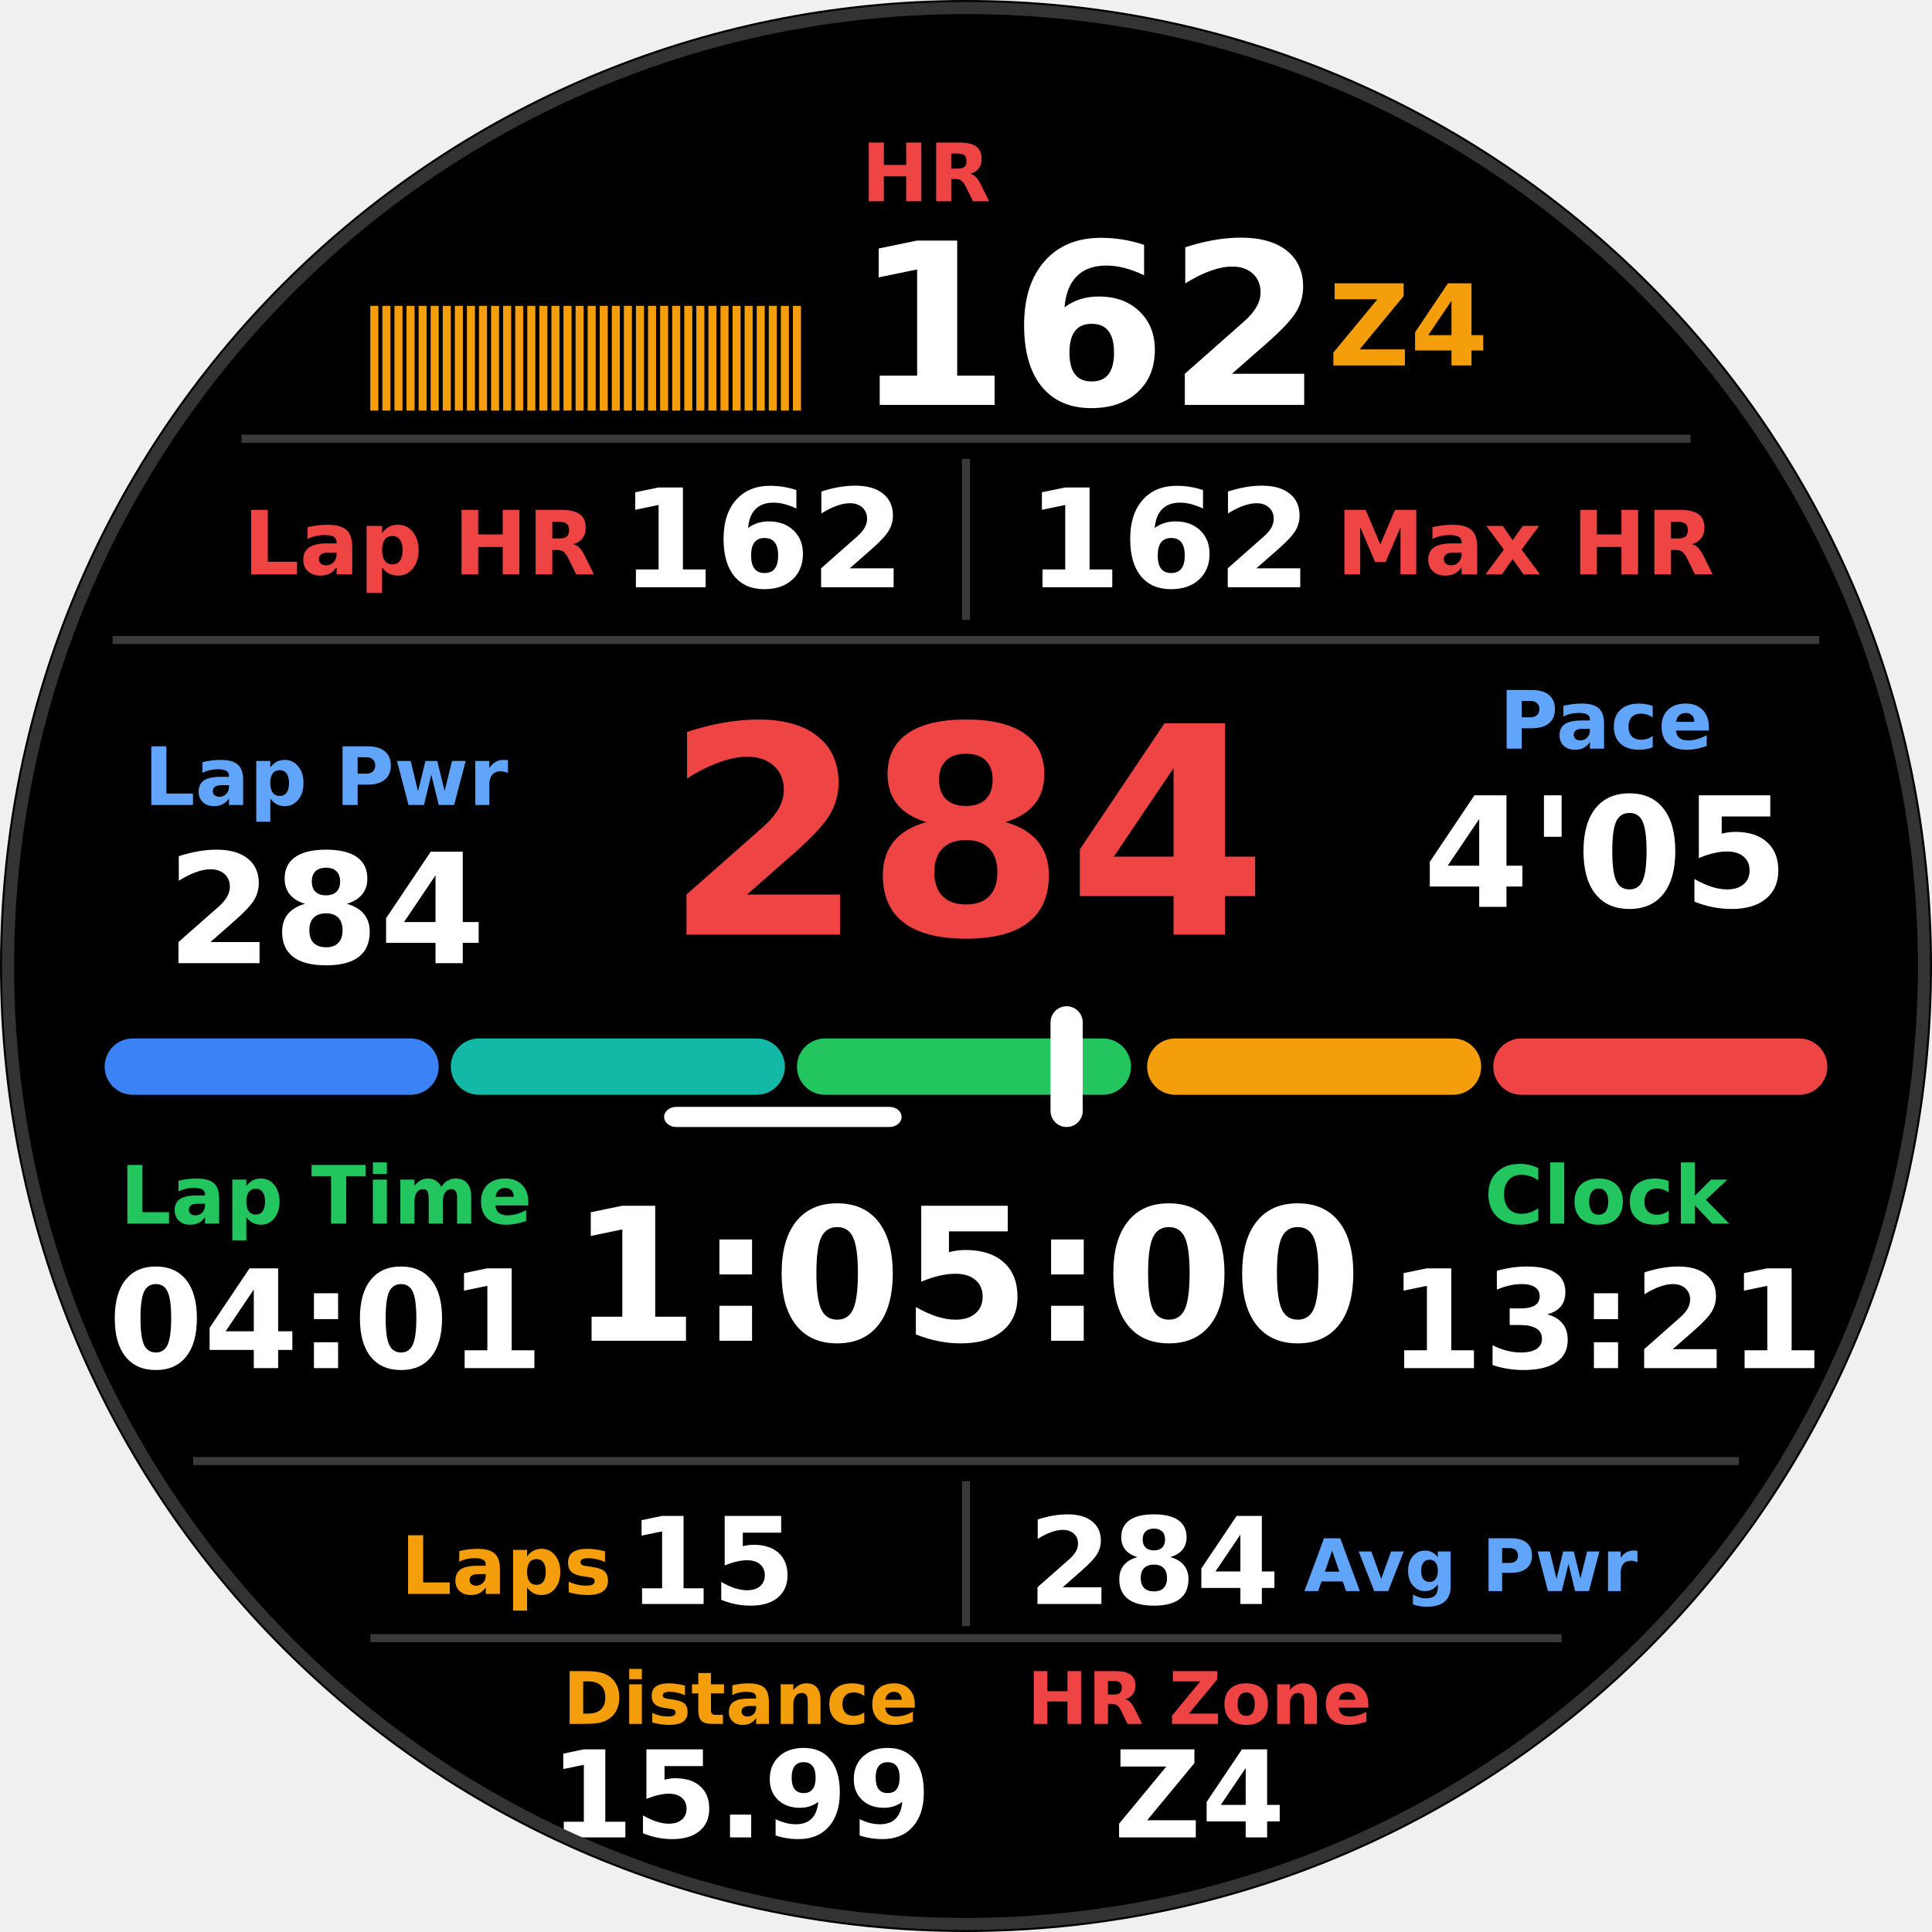
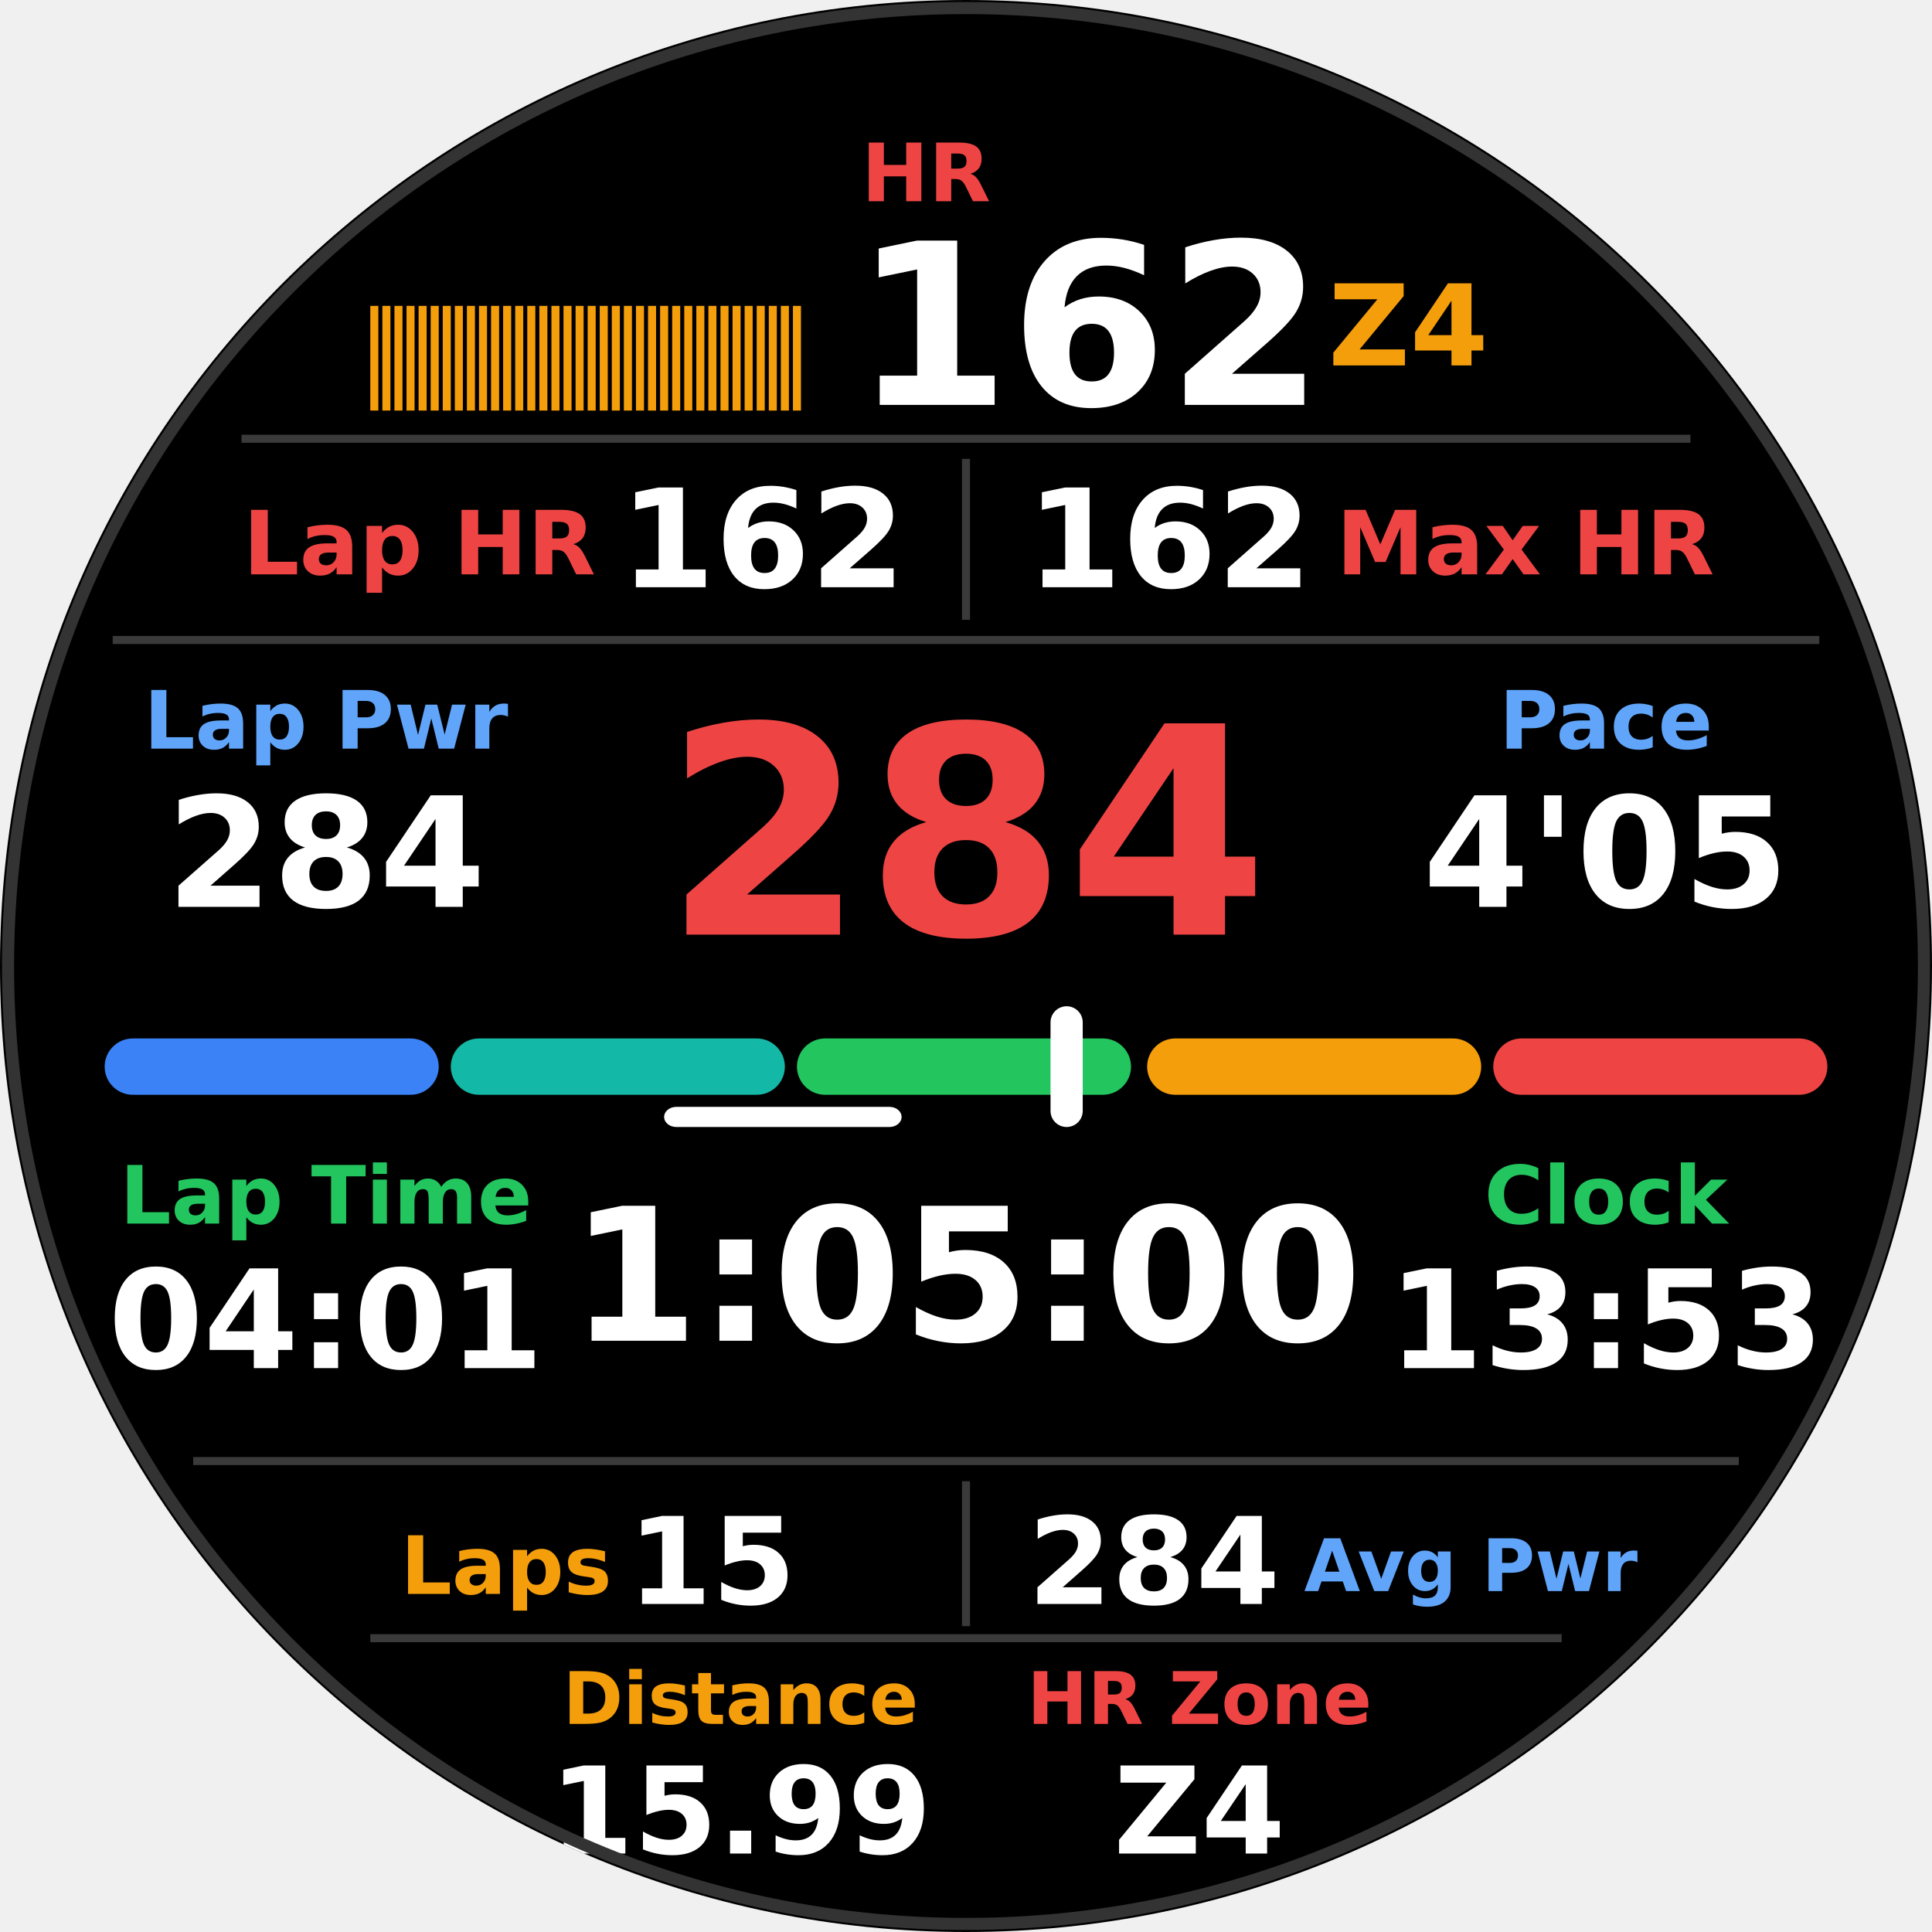
<svg xmlns="http://www.w3.org/2000/svg" width="480" height="480" viewBox="0 0 480 480">
  <defs>
    <clipPath id="round3">
      <circle cx="240" cy="240" r="240" />
    </clipPath>
  </defs>
  <circle cx="240" cy="240" r="239" fill="#000" />
  <g clip-path="url(#round3)">
    <rect x="0" y="0" width="480" height="480" rx="0" fill="#000000" />
    <rect x="60" y="108" width="360" height="2" rx="0" fill="#3a3a3a" />
-     <rect x="239" y="114" width="2" height="40" rx="0" fill="#3a3a3a" />
    <rect x="28" y="158" width="424" height="2" rx="0" fill="#3a3a3a" />
    <rect x="48" y="362" width="384" height="2" rx="0" fill="#3a3a3a" />
-     <rect x="239" y="368" width="2" height="36" rx="0" fill="#3a3a3a" />
    <rect x="92" y="406" width="296" height="2" rx="0" fill="#3a3a3a" />
    <rect x="92" y="76" width="2" height="26" rx="0" fill="#f59e0b" />
    <rect x="95" y="76" width="2" height="26" rx="0" fill="#f59e0b" />
    <rect x="98" y="76" width="2" height="26" rx="0" fill="#f59e0b" />
    <rect x="101" y="76" width="2" height="26" rx="0" fill="#f59e0b" />
    <rect x="104" y="76" width="2" height="26" rx="0" fill="#f59e0b" />
    <rect x="107" y="76" width="2" height="26" rx="0" fill="#f59e0b" />
    <rect x="110" y="76" width="2" height="26" rx="0" fill="#f59e0b" />
    <rect x="113" y="76" width="2" height="26" rx="0" fill="#f59e0b" />
    <rect x="116" y="76" width="2" height="26" rx="0" fill="#f59e0b" />
    <rect x="119" y="76" width="2" height="26" rx="0" fill="#f59e0b" />
    <rect x="122" y="76" width="2" height="26" rx="0" fill="#f59e0b" />
    <rect x="125" y="76" width="2" height="26" rx="0" fill="#f59e0b" />
    <rect x="128" y="76" width="2" height="26" rx="0" fill="#f59e0b" />
    <rect x="131" y="76" width="2" height="26" rx="0" fill="#f59e0b" />
    <rect x="134" y="76" width="2" height="26" rx="0" fill="#f59e0b" />
    <rect x="137" y="76" width="2" height="26" rx="0" fill="#f59e0b" />
    <rect x="140" y="76" width="2" height="26" rx="0" fill="#f59e0b" />
    <rect x="143" y="76" width="2" height="26" rx="0" fill="#f59e0b" />
    <rect x="146" y="76" width="2" height="26" rx="0" fill="#f59e0b" />
    <rect x="149" y="76" width="2" height="26" rx="0" fill="#f59e0b" />
    <rect x="152" y="76" width="2" height="26" rx="0" fill="#f59e0b" />
    <rect x="155" y="76" width="2" height="26" rx="0" fill="#f59e0b" />
    <rect x="158" y="76" width="2" height="26" rx="0" fill="#f59e0b" />
    <rect x="161" y="76" width="2" height="26" rx="0" fill="#f59e0b" />
    <rect x="164" y="76" width="2" height="26" rx="0" fill="#f59e0b" />
    <rect x="167" y="76" width="2" height="26" rx="0" fill="#f59e0b" />
    <rect x="170" y="76" width="2" height="26" rx="0" fill="#f59e0b" />
    <rect x="173" y="76" width="2" height="26" rx="0" fill="#f59e0b" />
    <rect x="176" y="76" width="2" height="26" rx="0" fill="#f59e0b" />
    <rect x="179" y="76" width="2" height="26" rx="0" fill="#f59e0b" />
    <rect x="182" y="76" width="2" height="26" rx="0" fill="#f59e0b" />
    <rect x="185" y="76" width="2" height="26" rx="0" fill="#f59e0b" />
    <rect x="188" y="76" width="2" height="26" rx="0" fill="#f59e0b" />
    <rect x="191" y="76" width="2" height="26" rx="0" fill="#f59e0b" />
    <rect x="194" y="76" width="2" height="26" rx="0" fill="#f59e0b" />
    <rect x="197" y="76" width="2" height="26" rx="0" fill="#f59e0b" />
    <text x="214" y="50" text-anchor="start" font-size="20" fill="#ef4444" font-family="'DejaVu Sans',Arial,sans-serif" font-weight="600">HR</text>
    <text x="212" y="100.6" text-anchor="start" font-size="56" fill="#ffffff" font-family="'DejaVu Sans',Arial,sans-serif" font-weight="600">162</text>
    <text x="148" y="142.7" text-anchor="end" font-size="22" fill="#ef4444" font-family="'DejaVu Sans',Arial,sans-serif" font-weight="600">Lap HR</text>
    <text x="154" y="145.9" text-anchor="start" font-size="34" fill="#ffffff" font-family="'DejaVu Sans',Arial,sans-serif" font-weight="600">162</text>
    <text x="332" y="142.7" text-anchor="start" font-size="22" fill="#ef4444" font-family="'DejaVu Sans',Arial,sans-serif" font-weight="600">Max HR</text>
    <text x="326" y="145.9" text-anchor="end" font-size="34" fill="#ffffff" font-family="'DejaVu Sans',Arial,sans-serif" font-weight="600">162</text>
-     <text x="81" y="200" text-anchor="middle" font-size="20" fill="#60a5fa" font-family="'DejaVu Sans',Arial,sans-serif" font-weight="600">Lap Pwr</text>
-     <text x="81" y="239.3" text-anchor="middle" font-size="38" fill="#ffffff" font-family="'DejaVu Sans',Arial,sans-serif" font-weight="600">284</text>
+     <text x="81" y="186" text-anchor="middle" font-size="20" fill="#60a5fa" font-family="'DejaVu Sans',Arial,sans-serif" font-weight="600">Lap Pwr</text>
+     <text x="81" y="225.3" text-anchor="middle" font-size="38" fill="#ffffff" font-family="'DejaVu Sans',Arial,sans-serif" font-weight="600">284</text>
    <text x="240" y="232.2" text-anchor="middle" font-size="72" fill="#ef4444" font-family="'DejaVu Sans',Arial,sans-serif" font-weight="600">284</text>
    <text x="399" y="186" text-anchor="middle" font-size="20" fill="#60a5fa" font-family="'DejaVu Sans',Arial,sans-serif" font-weight="600">Pace</text>
    <text x="399" y="225.3" text-anchor="middle" font-size="38" fill="#ffffff" font-family="'DejaVu Sans',Arial,sans-serif" font-weight="600">4'05</text>
    <text x="81" y="304" text-anchor="middle" font-size="20" fill="#22c55e" font-family="'DejaVu Sans',Arial,sans-serif" font-weight="600">Lap Time</text>
    <text x="81" y="339.9" text-anchor="middle" font-size="34" fill="#ffffff" font-family="'DejaVu Sans',Arial,sans-serif" font-weight="600">04:01</text>
    <text x="240" y="333.1" text-anchor="middle" font-size="46" fill="#ffffff" font-family="'DejaVu Sans',Arial,sans-serif" font-weight="600">1:05:00</text>
    <text x="399" y="304" text-anchor="middle" font-size="20" fill="#22c55e" font-family="'DejaVu Sans',Arial,sans-serif" font-weight="600">Clock</text>
-     <text x="399" y="339.9" text-anchor="middle" font-size="34" fill="#ffffff" font-family="'DejaVu Sans',Arial,sans-serif" font-weight="600">13:21</text>
+     <text x="399" y="339.9" text-anchor="middle" font-size="34" fill="#ffffff" font-family="'DejaVu Sans',Arial,sans-serif" font-weight="600">13:53</text>
    <text x="152" y="396" text-anchor="end" font-size="20" fill="#f59e0b" font-family="'DejaVu Sans',Arial,sans-serif" font-weight="600">Laps</text>
    <text x="156" y="398.5" text-anchor="start" font-size="30" fill="#ffffff" font-family="'DejaVu Sans',Arial,sans-serif" font-weight="600">15</text>
    <text x="324" y="395.3" text-anchor="start" font-size="18" fill="#60a5fa" font-family="'DejaVu Sans',Arial,sans-serif" font-weight="600">Avg Pwr</text>
    <text x="318" y="398.5" text-anchor="end" font-size="30" fill="#ffffff" font-family="'DejaVu Sans',Arial,sans-serif" font-weight="600">284</text>
    <text x="184" y="428.3" text-anchor="middle" font-size="18" fill="#f59e0b" font-family="'DejaVu Sans',Arial,sans-serif" font-weight="600">Distance</text>
-     <text x="184" y="456.5" text-anchor="middle" font-size="30" fill="#ffffff" font-family="'DejaVu Sans',Arial,sans-serif" font-weight="600">15.99</text>
+     <text x="184" y="460.5" text-anchor="middle" font-size="30" fill="#ffffff" font-family="'DejaVu Sans',Arial,sans-serif" font-weight="600">15.99</text>
    <text x="298" y="428.3" text-anchor="middle" font-size="18" fill="#ef4444" font-family="'DejaVu Sans',Arial,sans-serif" font-weight="600">HR Zone</text>
-     <text x="298" y="456.5" text-anchor="middle" font-size="30" fill="#ffffff" font-family="'DejaVu Sans',Arial,sans-serif" font-weight="600">Z4</text>
+     <text x="298" y="460.5" text-anchor="middle" font-size="30" fill="#ffffff" font-family="'DejaVu Sans',Arial,sans-serif" font-weight="600">Z4</text>
+     <rect x="239" y="114" width="2" height="40" rx="0" fill="#3a3a3a" />
+     <rect x="239" y="368" width="2" height="36" rx="0" fill="#3a3a3a" />
    <text x="330" y="90.8" text-anchor="start" font-size="28" fill="#f59e0b" font-family="'DejaVu Sans',Arial,sans-serif" font-weight="600">Z4</text>
    <rect x="26" y="258" width="83" height="14" rx="7" fill="#3b82f6" />
    <rect x="112" y="258" width="83" height="14" rx="7" fill="#14b8a6" />
    <rect x="198" y="258" width="83" height="14" rx="7" fill="#22c55e" />
    <rect x="285" y="258" width="83" height="14" rx="7" fill="#f59e0b" />
    <rect x="371" y="258" width="83" height="14" rx="7" fill="#ef4444" />
    <rect x="165" y="275" width="59" height="5" rx="3" fill="#ffffff" />
    <rect x="261" y="250" width="8" height="30" rx="4" fill="#ffffff" />
  </g>
  <circle cx="240" cy="240" r="238" fill="none" stroke="#333" stroke-width="3" />
</svg>
